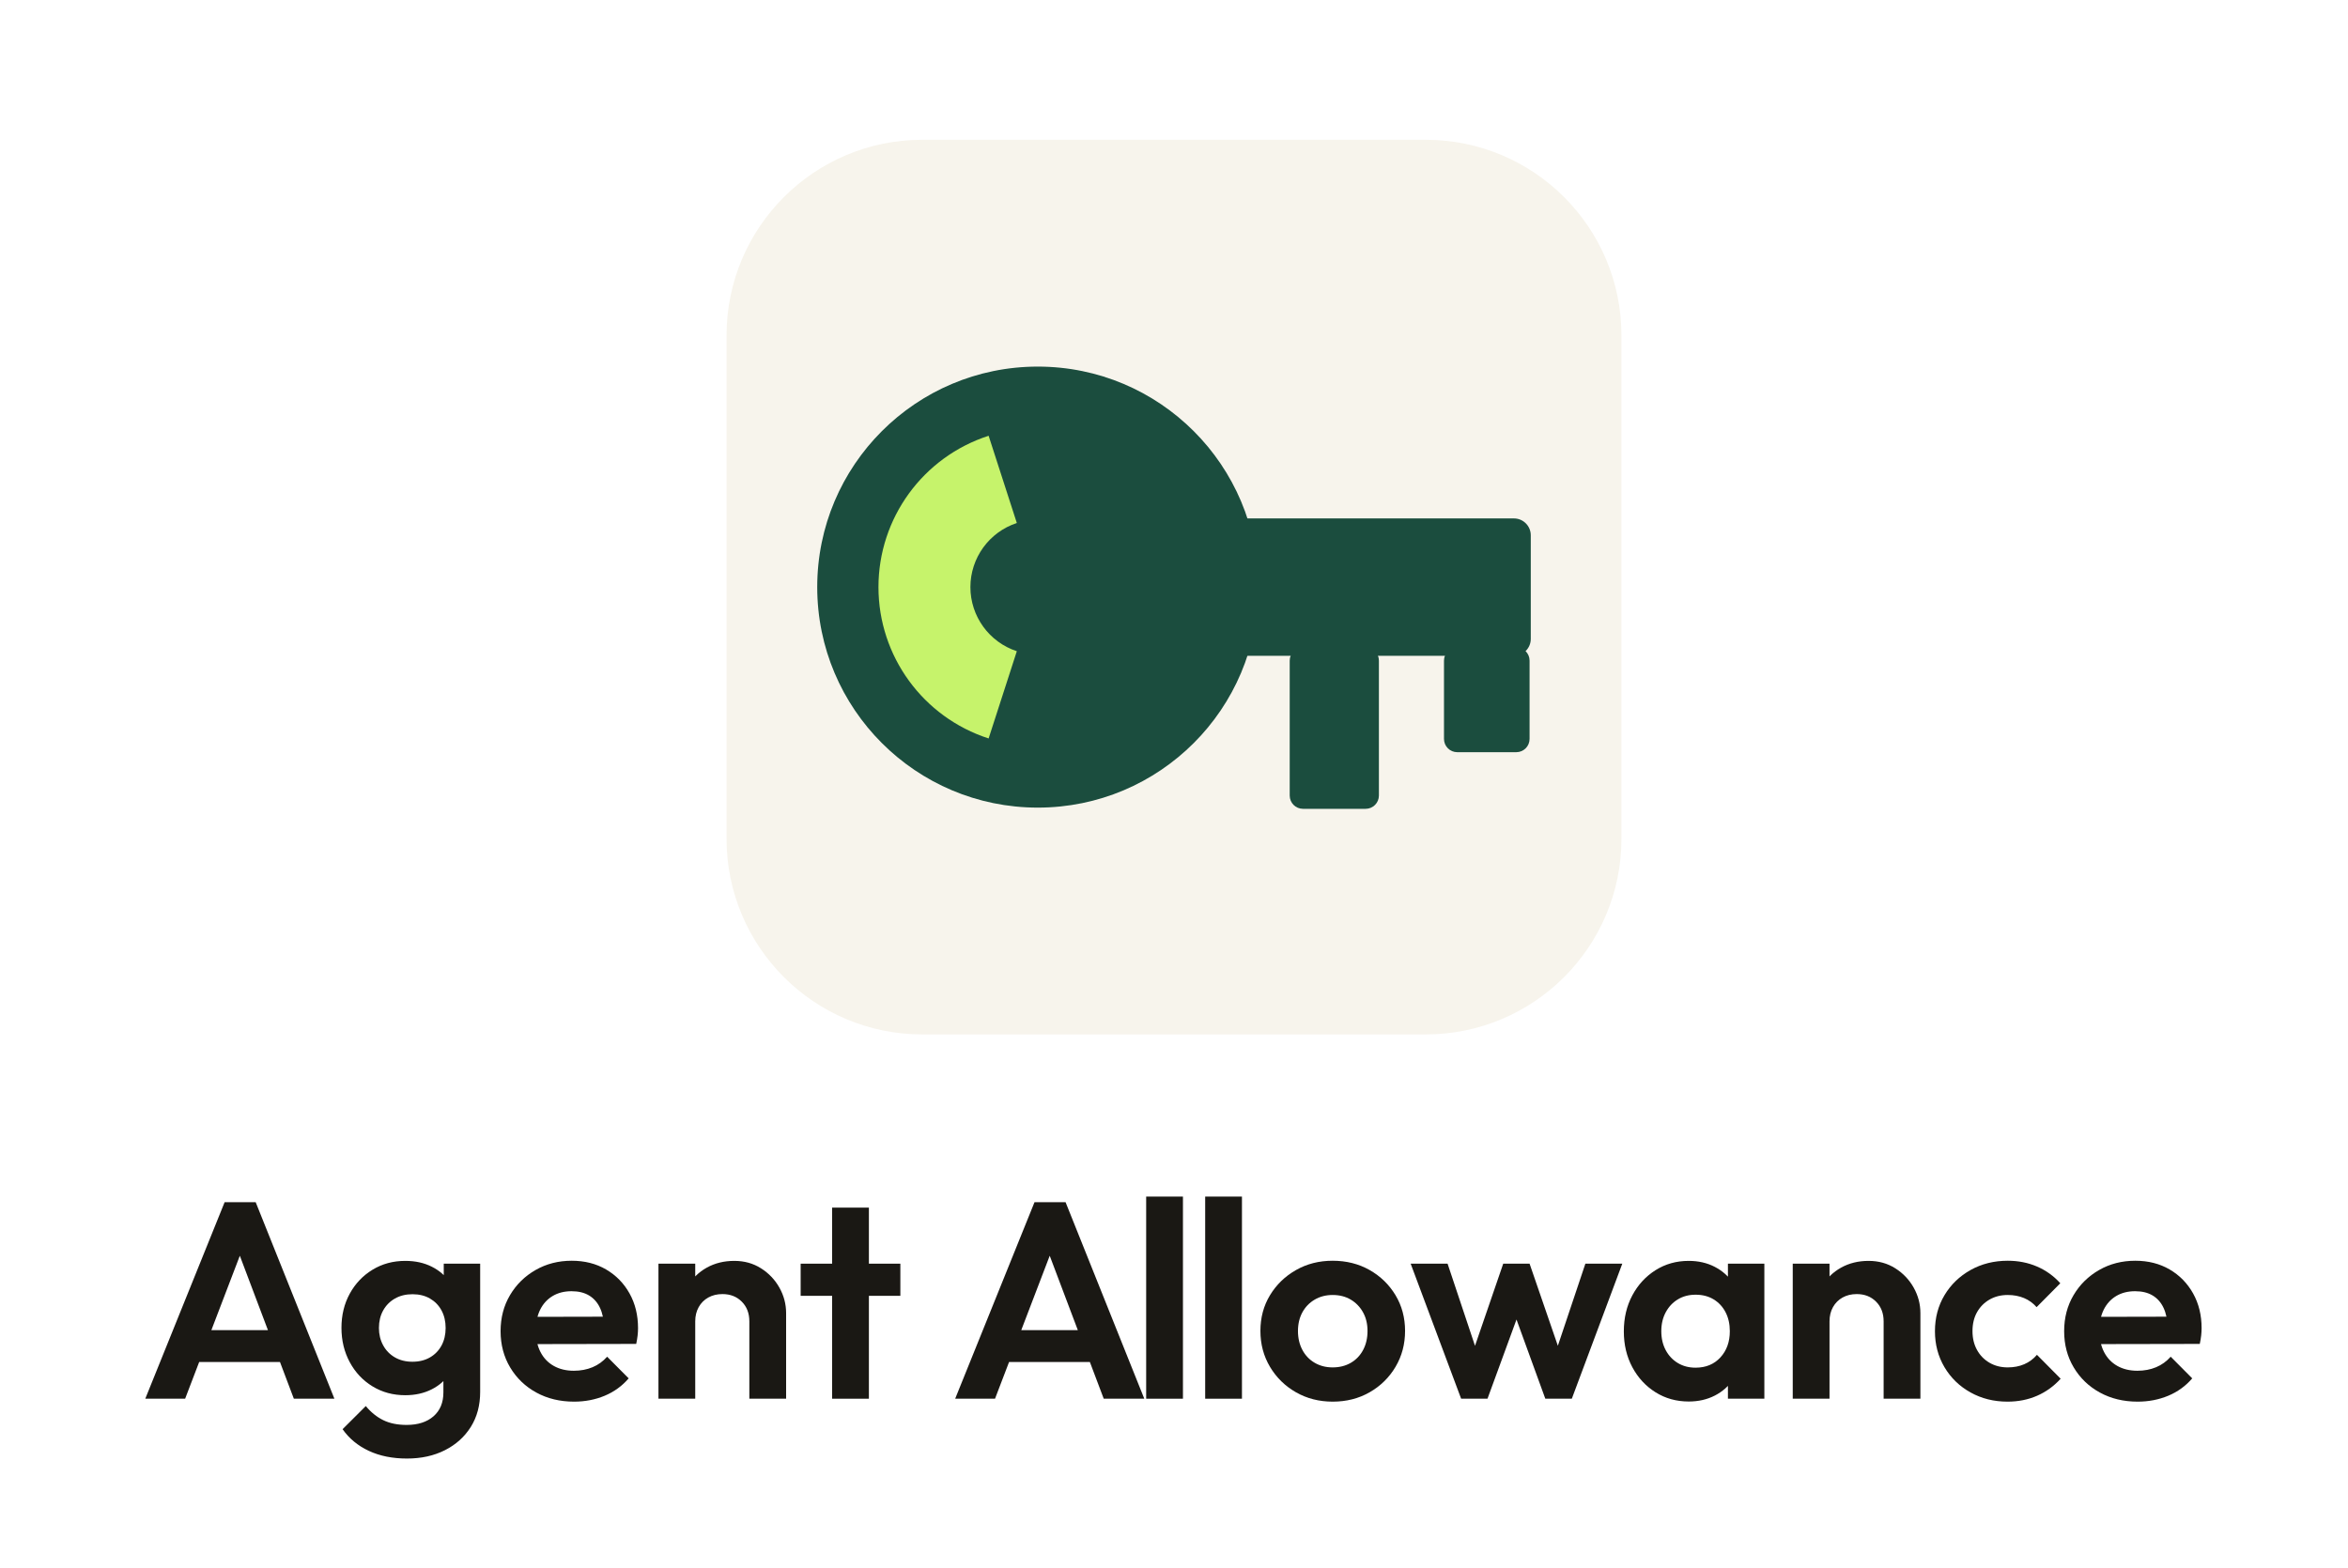
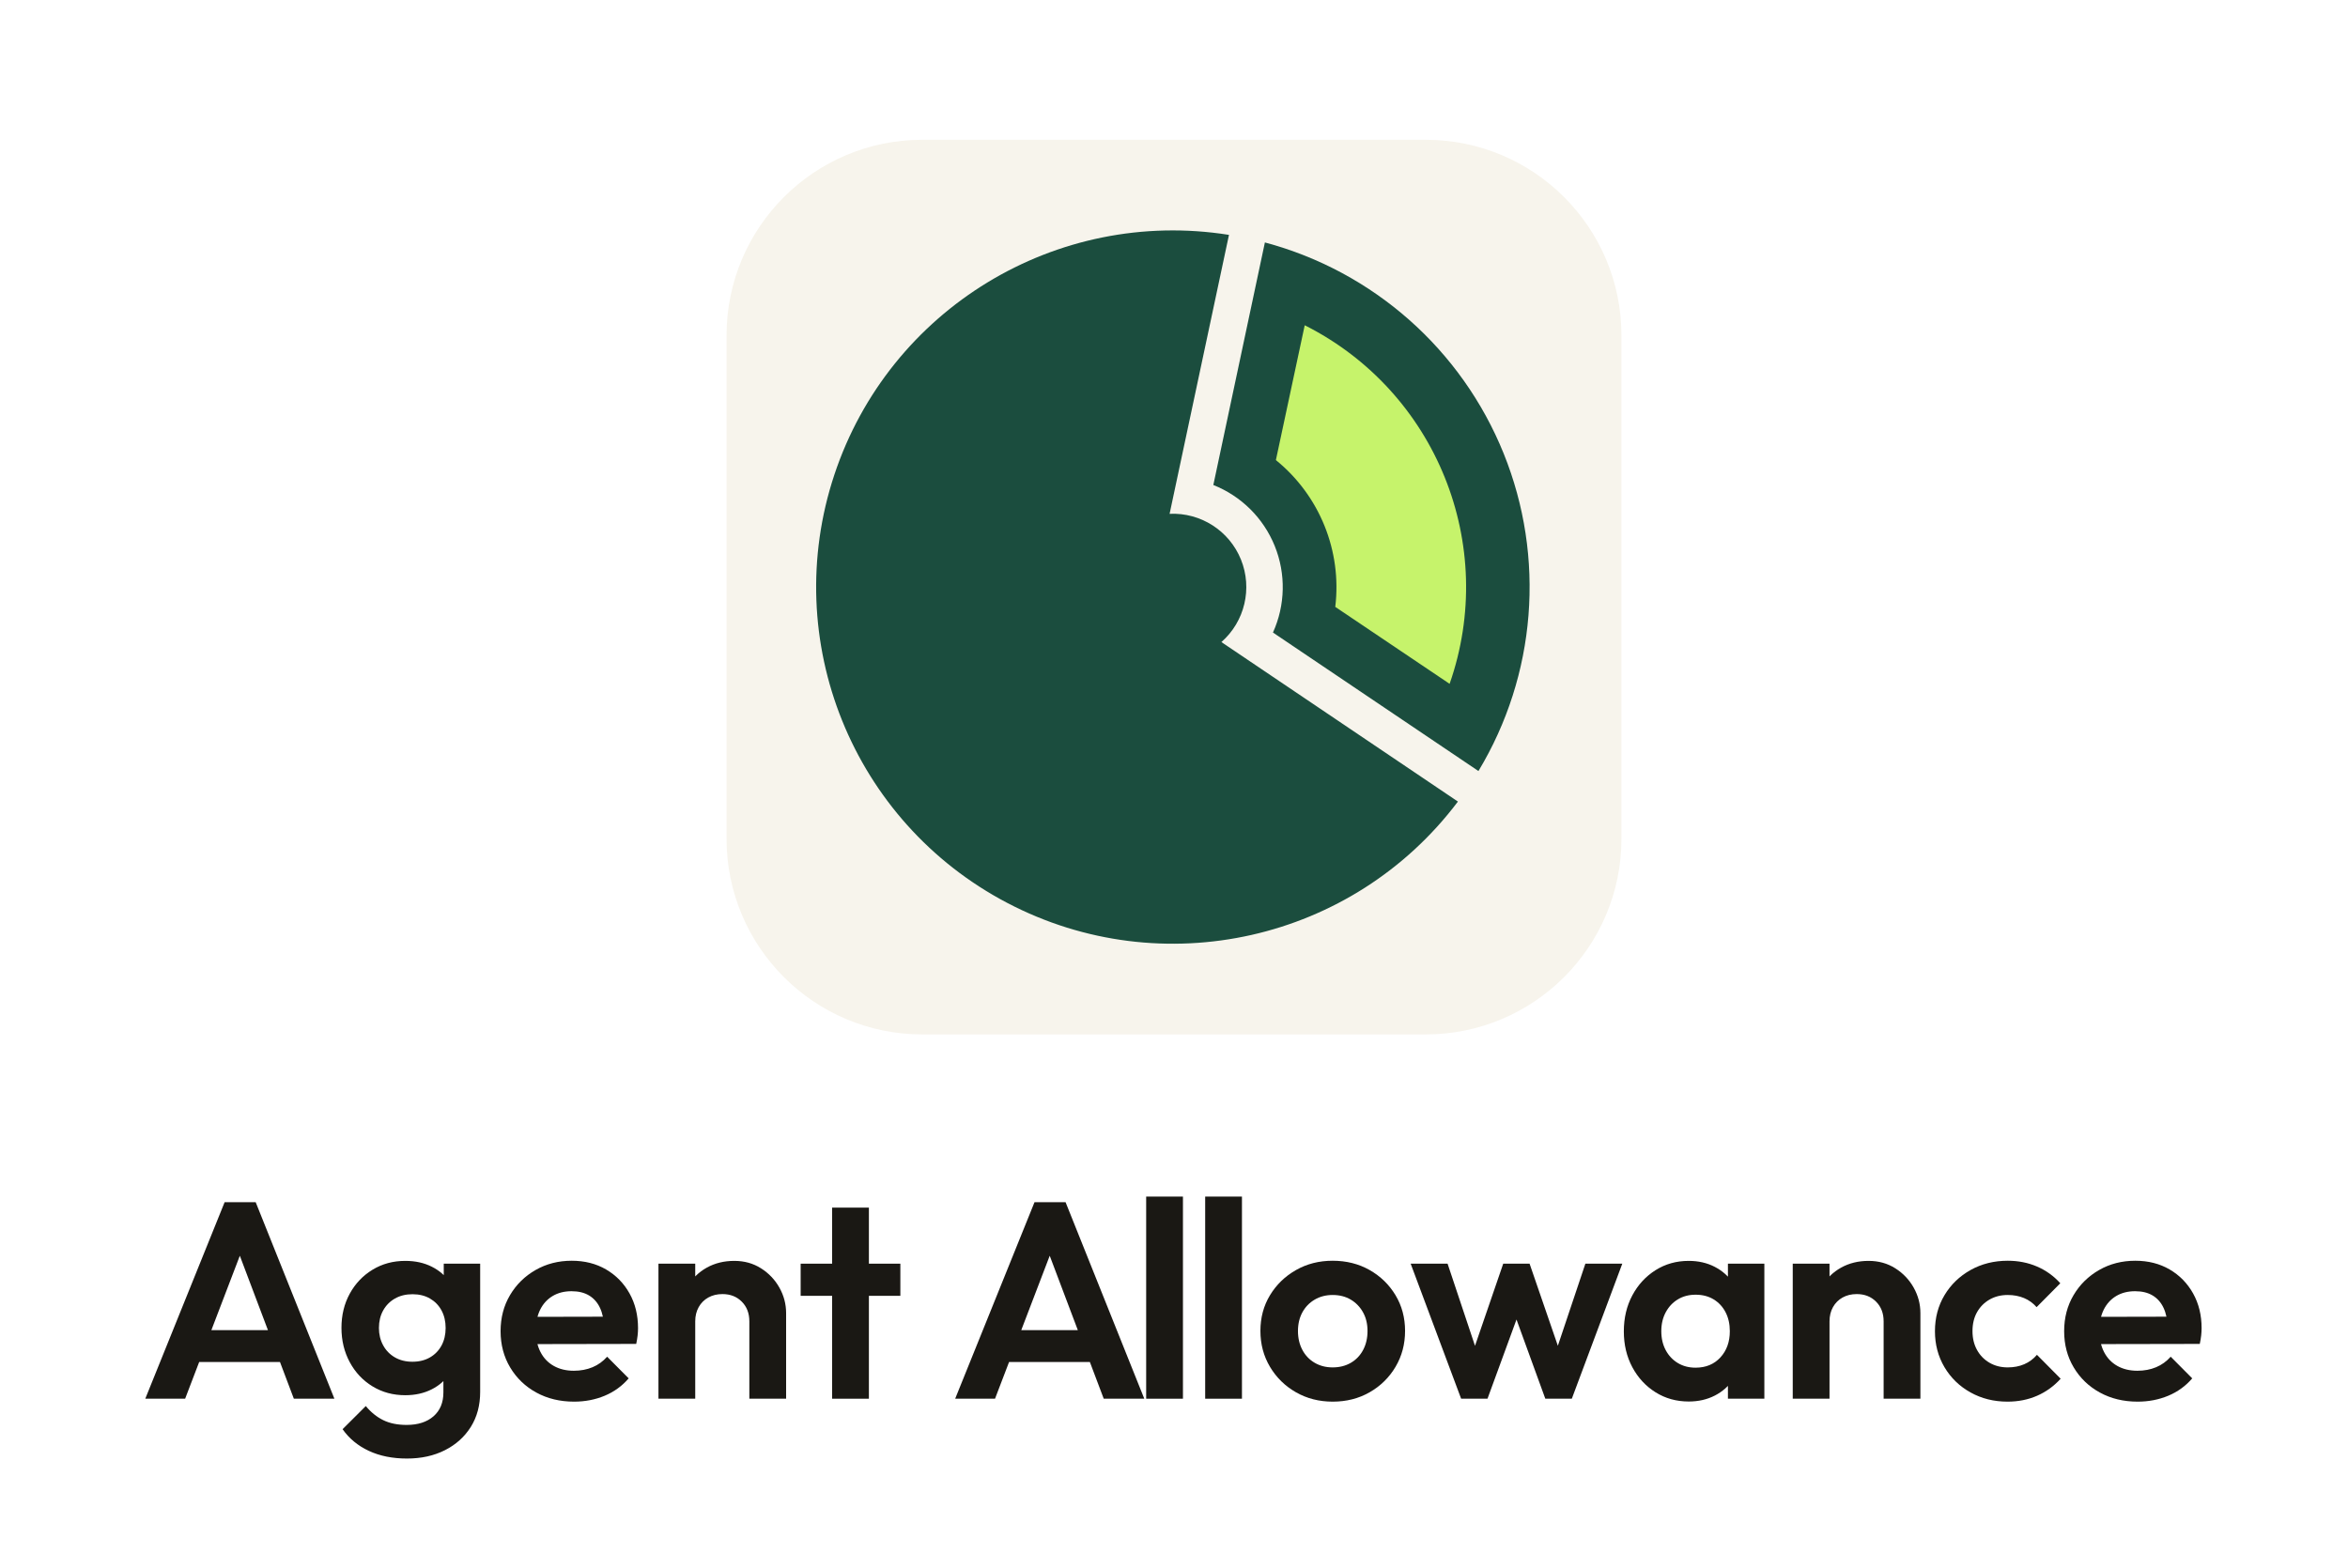
<svg xmlns="http://www.w3.org/2000/svg" viewBox="0 0 167.92 112.14" role="img" aria-label="Agent Allowance">
  <g transform="translate(51.96 10.00) scale(2.00)">
    <rect width="32" height="32" rx="7" fill="#F7F4EC" />
-     <g transform="translate(16 16) scale(0.862) translate(-16.35 -14.50)">
-       <circle cx="10.70" cy="14.50" r="9.15" fill="#1B4D3E" />
-       <rect x="13.10" y="11.65" width="18.05" height="5.70" rx="0.70" fill="#1B4D3E" />
-       <rect x="21.15" y="17.00" width="3.70" height="6.70" rx="0.55" fill="#1B4D3E" />
-       <rect x="27.55" y="17.00" width="3.55" height="4.35" rx="0.55" fill="#1B4D3E" />
-       <path fill="#C6F36B" d="M 8.66 8.22 A 6.60 6.60 0 0 0 8.66 20.78 L 9.83 17.16 A 2.80 2.80 0 0 1 9.83 11.84 Z" />
+     <g transform="translate(16 16) scale(0.8737) translate(-16.05 -16.00)">
+       <path fill="#1B4D3E" d="M 18.30 1.58 A 14.60 14.60 0 1 0 27.67 24.78 L 17.99 18.25 A 3.00 3.00 0 0 0 15.87 13.00 Z" />
+       <path fill="#1B4D3E" d="M 28.51 23.53 A 14.60 14.60 0 0 0 19.77 1.89 L 17.66 11.82 A 4.50 4.50 0 0 1 20.10 17.86 Z" />
+       <path fill="#C6F36B" d="M 27.33 19.96 A 12.00 12.00 0 0 0 21.40 5.28 L 20.22 10.80 A 6.70 6.70 0 0 1 22.65 16.81 Z" />
    </g>
  </g>
  <g transform="translate(10.00 100.06)">
    <path transform="translate(0.00 0) scale(0.02 -0.02)" d="M 19.50 0.00 L 303.25 703.00 L 414.25 703.00 L 695.75 0.00 L 550.75 0.00 L 333.00 576.50 L 382.50 576.50 L 162.00 0.00 Z M 170.00 131.25 L 170.00 245.25 L 547.75 245.25 L 547.75 131.25 Z" fill="#1A1814" />
    <path transform="translate(13.90 0) scale(0.02 -0.02)" d="M 260.25 -214.00 Q 182.50 -214.00 123.75 -186.50 Q 65.00 -159.00 30.00 -109.00 L 113.00 -26.25 Q 140.50 -59.50 175.25 -76.62 Q 210.00 -93.75 259.00 -93.75 Q 319.75 -93.75 355.12 -62.88 Q 390.50 -32.00 390.50 22.50 L 390.50 143.50 L 412.75 249.50 L 391.75 356.00 L 391.75 483.00 L 522.00 483.00 L 522.00 24.50 Q 522.00 -47.50 488.50 -100.88 Q 455.00 -154.25 396.00 -184.12 Q 337.00 -214.00 260.25 -214.00 Z M 254.25 12.50 Q 189.00 12.50 137.12 44.12 Q 85.25 75.75 55.62 130.75 Q 26.00 185.75 26.00 253.50 Q 26.00 321.50 55.62 375.62 Q 85.25 429.75 137.12 461.38 Q 189.00 493.00 254.25 493.00 Q 307.75 493.00 349.12 472.12 Q 390.50 451.25 414.62 414.38 Q 438.75 377.50 440.50 328.50 L 440.50 177.00 Q 438.75 128.75 414.25 91.50 Q 389.75 54.25 348.38 33.38 Q 307.00 12.50 254.25 12.50 Z M 279.75 132.25 Q 315.75 132.25 342.50 147.75 Q 369.25 163.25 383.88 190.38 Q 398.50 217.50 398.50 253.00 Q 398.50 288.50 383.88 315.62 Q 369.25 342.75 342.62 358.25 Q 316.00 373.75 280.00 373.75 Q 244.25 373.75 217.12 358.25 Q 190.00 342.75 175.00 315.50 Q 160.00 288.25 160.00 253.00 Q 160.00 218.75 175.00 191.12 Q 190.00 163.50 217.00 147.88 Q 244.00 132.25 279.75 132.25 Z" fill="#1A1814" />
    <path transform="translate(25.28 0) scale(0.02 -0.02)" d="M 288.75 -10.50 Q 213.25 -10.50 153.88 22.00 Q 94.50 54.50 60.25 111.88 Q 26.00 169.25 26.00 241.50 Q 26.00 313.50 59.62 370.38 Q 93.25 427.25 151.12 460.38 Q 209.00 493.50 280.25 493.50 Q 349.75 493.50 403.12 462.38 Q 456.50 431.25 487.00 376.75 Q 517.50 322.25 517.50 252.50 Q 517.50 239.75 516.00 226.25 Q 514.50 212.75 511.00 196.00 L 104.50 195.25 L 104.50 292.75 L 450.00 293.50 L 396.50 253.25 Q 395.00 296.25 381.38 325.12 Q 367.75 354.00 342.38 369.25 Q 317.00 384.50 279.75 384.50 Q 240.75 384.50 212.00 367.25 Q 183.25 350.00 167.62 318.62 Q 152.00 287.25 152.00 243.50 Q 152.00 199.50 168.62 167.12 Q 185.25 134.75 216.00 117.38 Q 246.75 100.00 288.00 100.00 Q 324.50 100.00 354.75 112.62 Q 385.00 125.25 407.00 150.25 L 484.00 72.75 Q 448.50 31.50 398.00 10.50 Q 347.50 -10.50 288.75 -10.50 Z" fill="#1A1814" />
    <path transform="translate(35.94 0) scale(0.02 -0.02)" d="M 382.50 0.00 L 382.50 276.75 Q 382.50 320.00 355.50 347.12 Q 328.50 374.25 286.43 374.25 Q 257.81 374.25 235.78 362.00 Q 213.75 349.75 201.38 327.62 Q 189.00 305.50 189.00 276.75 L 137.75 303.25 Q 137.75 359.50 162.38 402.12 Q 187.00 444.75 230.42 468.88 Q 273.84 493.00 328.80 493.00 Q 382.25 493.00 424.12 466.50 Q 466.00 440.00 490.00 397.25 Q 514.00 354.50 514.00 306.00 L 514.00 0.00 Z M 57.50 0.00 L 57.50 483.00 L 189.00 483.00 L 189.00 0.00 Z" fill="#1A1814" />
    <path transform="translate(46.94 0) scale(0.02 -0.02)" d="M 128.50 0.00 L 128.50 683.50 L 260.00 683.50 L 260.00 0.00 Z M 16.00 368.00 L 16.00 483.00 L 372.50 483.00 L 372.50 368.00 Z" fill="#1A1814" />
    <path transform="translate(57.92 0) scale(0.02 -0.02)" d="M 19.50 0.00 L 303.25 703.00 L 414.25 703.00 L 695.75 0.00 L 550.75 0.00 L 333.00 576.50 L 382.50 576.50 L 162.00 0.00 Z M 170.00 131.25 L 170.00 245.25 L 547.75 245.25 L 547.75 131.25 Z" fill="#1A1814" />
    <path transform="translate(70.82 0) scale(0.02 -0.02)" d="M 57.50 0.00 L 57.50 723.00 L 189.00 723.00 L 189.00 0.00 Z" fill="#1A1814" />
    <path transform="translate(75.04 0) scale(0.02 -0.02)" d="M 57.50 0.00 L 57.50 723.00 L 189.00 723.00 L 189.00 0.00 Z" fill="#1A1814" />
    <path transform="translate(79.62 0) scale(0.02 -0.02)" d="M 284.50 -10.50 Q 211.75 -10.50 153.12 23.00 Q 94.50 56.50 60.25 114.00 Q 26.00 171.50 26.00 242.50 Q 26.00 313.50 60.12 370.00 Q 94.25 426.50 152.88 460.00 Q 211.50 493.50 284.25 493.50 Q 357.75 493.50 416.25 460.38 Q 474.75 427.25 509.00 370.38 Q 543.25 313.50 543.25 242.50 Q 543.25 171.50 509.12 114.00 Q 475.00 56.50 416.50 23.00 Q 358.00 -10.50 284.50 -10.50 Z M 284.25 112.00 Q 321.25 112.00 349.50 128.50 Q 377.75 145.00 393.38 174.62 Q 409.00 204.25 409.00 242.25 Q 409.00 280.25 392.88 309.12 Q 376.75 338.00 349.00 354.50 Q 321.25 371.00 284.25 371.00 Q 248.25 371.00 220.00 354.38 Q 191.75 337.75 176.00 308.88 Q 160.25 280.00 160.25 242.00 Q 160.25 204.25 176.00 174.62 Q 191.75 145.00 220.00 128.50 Q 248.25 112.00 284.25 112.00 Z" fill="#1A1814" />
    <path transform="translate(90.76 0) scale(0.02 -0.02)" d="M 186.75 0.00 L 6.25 483.00 L 138.25 483.00 L 255.50 131.75 L 216.25 130.75 L 337.25 483.00 L 431.50 483.00 L 552.75 130.75 L 513.25 131.75 L 631.00 483.00 L 763.00 483.00 L 582.50 0.00 L 487.75 0.00 L 366.25 334.00 L 403.25 334.00 L 281.00 0.00 Z" fill="#1A1814" />
    <path transform="translate(105.58 0) scale(0.02 -0.02)" d="M 259.50 -10.00 Q 193.50 -10.00 140.88 23.00 Q 88.25 56.00 57.88 112.75 Q 27.50 169.50 27.50 240.75 Q 27.50 312.75 57.88 369.62 Q 88.25 426.50 140.88 459.75 Q 193.50 493.00 259.50 493.00 Q 311.50 493.00 352.50 471.75 Q 393.50 450.50 418.38 413.25 Q 443.25 376.00 445.00 328.50 L 445.00 154.50 Q 443.25 107.00 418.75 69.75 Q 394.25 32.50 352.88 11.25 Q 311.50 -10.00 259.50 -10.00 Z M 284.00 111.00 Q 339.00 111.00 372.75 147.62 Q 406.50 184.25 406.50 241.50 Q 406.50 280.00 391.25 309.38 Q 376.00 338.75 348.50 355.38 Q 321.00 372.00 284.25 372.00 Q 248.25 372.00 220.75 355.38 Q 193.25 338.75 177.38 309.25 Q 161.50 279.75 161.50 241.50 Q 161.50 203.25 177.25 173.75 Q 193.00 144.25 220.62 127.62 Q 248.25 111.00 284.00 111.00 Z M 399.75 0.00 L 399.75 129.75 L 420.75 247.50 L 399.75 364.25 L 399.75 483.00 L 530.00 483.00 L 530.00 0.00 Z" fill="#1A1814" />
    <path transform="translate(117.06 0) scale(0.02 -0.02)" d="M 382.50 0.00 L 382.50 276.75 Q 382.50 320.00 355.50 347.12 Q 328.50 374.25 286.43 374.25 Q 257.81 374.25 235.78 362.00 Q 213.75 349.75 201.38 327.62 Q 189.00 305.50 189.00 276.75 L 137.75 303.25 Q 137.75 359.50 162.38 402.12 Q 187.00 444.75 230.42 468.88 Q 273.84 493.00 328.80 493.00 Q 382.25 493.00 424.12 466.50 Q 466.00 440.00 490.00 397.25 Q 514.00 354.50 514.00 306.00 L 514.00 0.00 Z M 57.50 0.00 L 57.50 483.00 L 189.00 483.00 L 189.00 0.00 Z" fill="#1A1814" />
    <path transform="translate(127.86 0) scale(0.02 -0.02)" d="M 285.50 -10.50 Q 212.25 -10.50 153.12 22.50 Q 94.00 55.50 60.00 112.88 Q 26.00 170.25 26.00 241.25 Q 26.00 313.25 60.12 370.25 Q 94.25 427.25 153.50 460.38 Q 212.75 493.50 286.25 493.50 Q 342.75 493.50 390.75 472.88 Q 438.75 452.25 474.25 413.00 L 389.50 327.50 Q 370.50 349.25 344.38 360.12 Q 318.25 371.00 286.25 371.00 Q 249.50 371.00 221.00 354.50 Q 192.50 338.00 176.38 309.25 Q 160.25 280.50 160.25 241.75 Q 160.25 203.75 176.38 174.50 Q 192.50 145.25 221.12 128.62 Q 249.75 112.00 286.25 112.00 Q 319.00 112.00 345.38 123.38 Q 371.75 134.75 390.75 157.00 L 475.50 71.50 Q 439.25 31.50 391.12 10.50 Q 343.00 -10.50 285.50 -10.50 Z" fill="#1A1814" />
    <path transform="translate(137.10 0) scale(0.02 -0.02)" d="M 288.75 -10.50 Q 213.25 -10.50 153.88 22.00 Q 94.50 54.50 60.25 111.88 Q 26.00 169.25 26.00 241.50 Q 26.00 313.50 59.62 370.38 Q 93.25 427.25 151.12 460.38 Q 209.00 493.50 280.25 493.50 Q 349.75 493.50 403.12 462.38 Q 456.50 431.25 487.00 376.75 Q 517.50 322.25 517.50 252.50 Q 517.50 239.75 516.00 226.25 Q 514.50 212.75 511.00 196.00 L 104.50 195.25 L 104.50 292.75 L 450.00 293.50 L 396.50 253.25 Q 395.00 296.25 381.38 325.12 Q 367.75 354.00 342.38 369.25 Q 317.00 384.50 279.75 384.50 Q 240.75 384.50 212.00 367.25 Q 183.25 350.00 167.62 318.62 Q 152.00 287.25 152.00 243.50 Q 152.00 199.50 168.62 167.12 Q 185.25 134.75 216.00 117.38 Q 246.75 100.00 288.00 100.00 Q 324.50 100.00 354.75 112.62 Q 385.00 125.25 407.00 150.25 L 484.00 72.75 Q 448.50 31.50 398.00 10.50 Q 347.50 -10.50 288.75 -10.50 Z" fill="#1A1814" />
  </g>
</svg>
